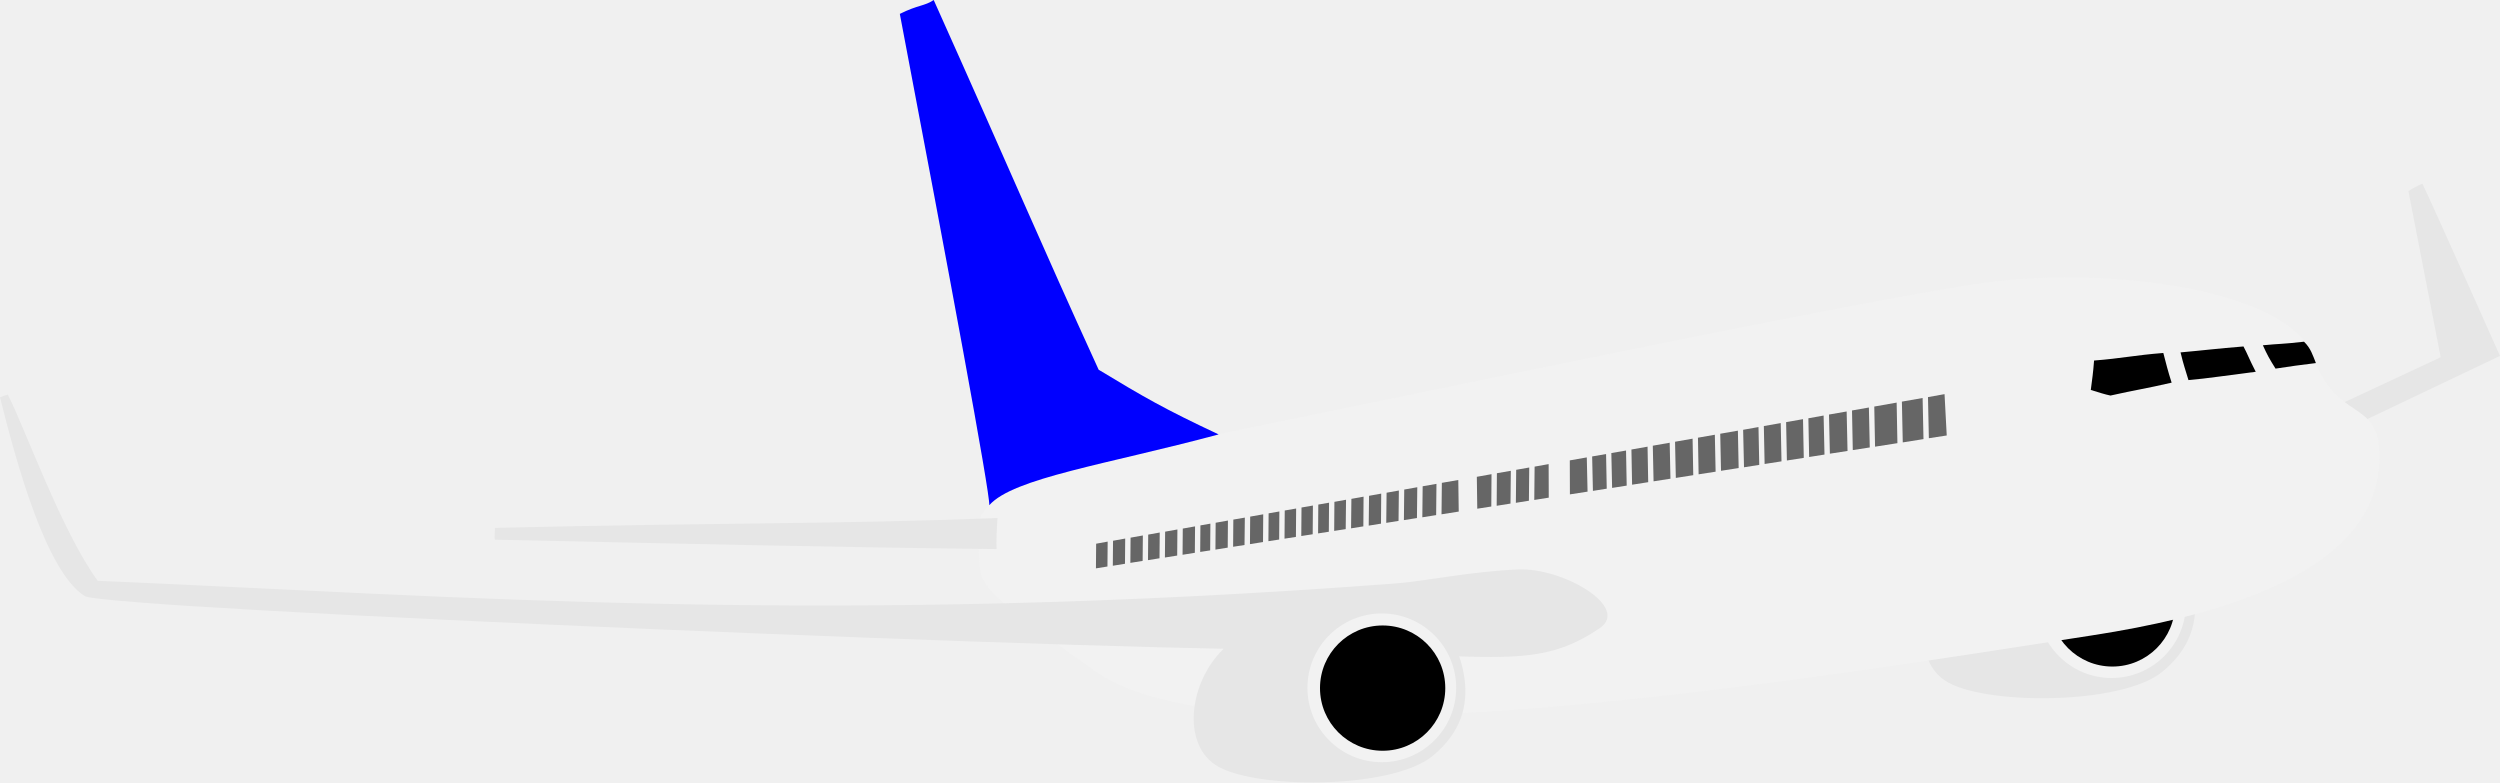
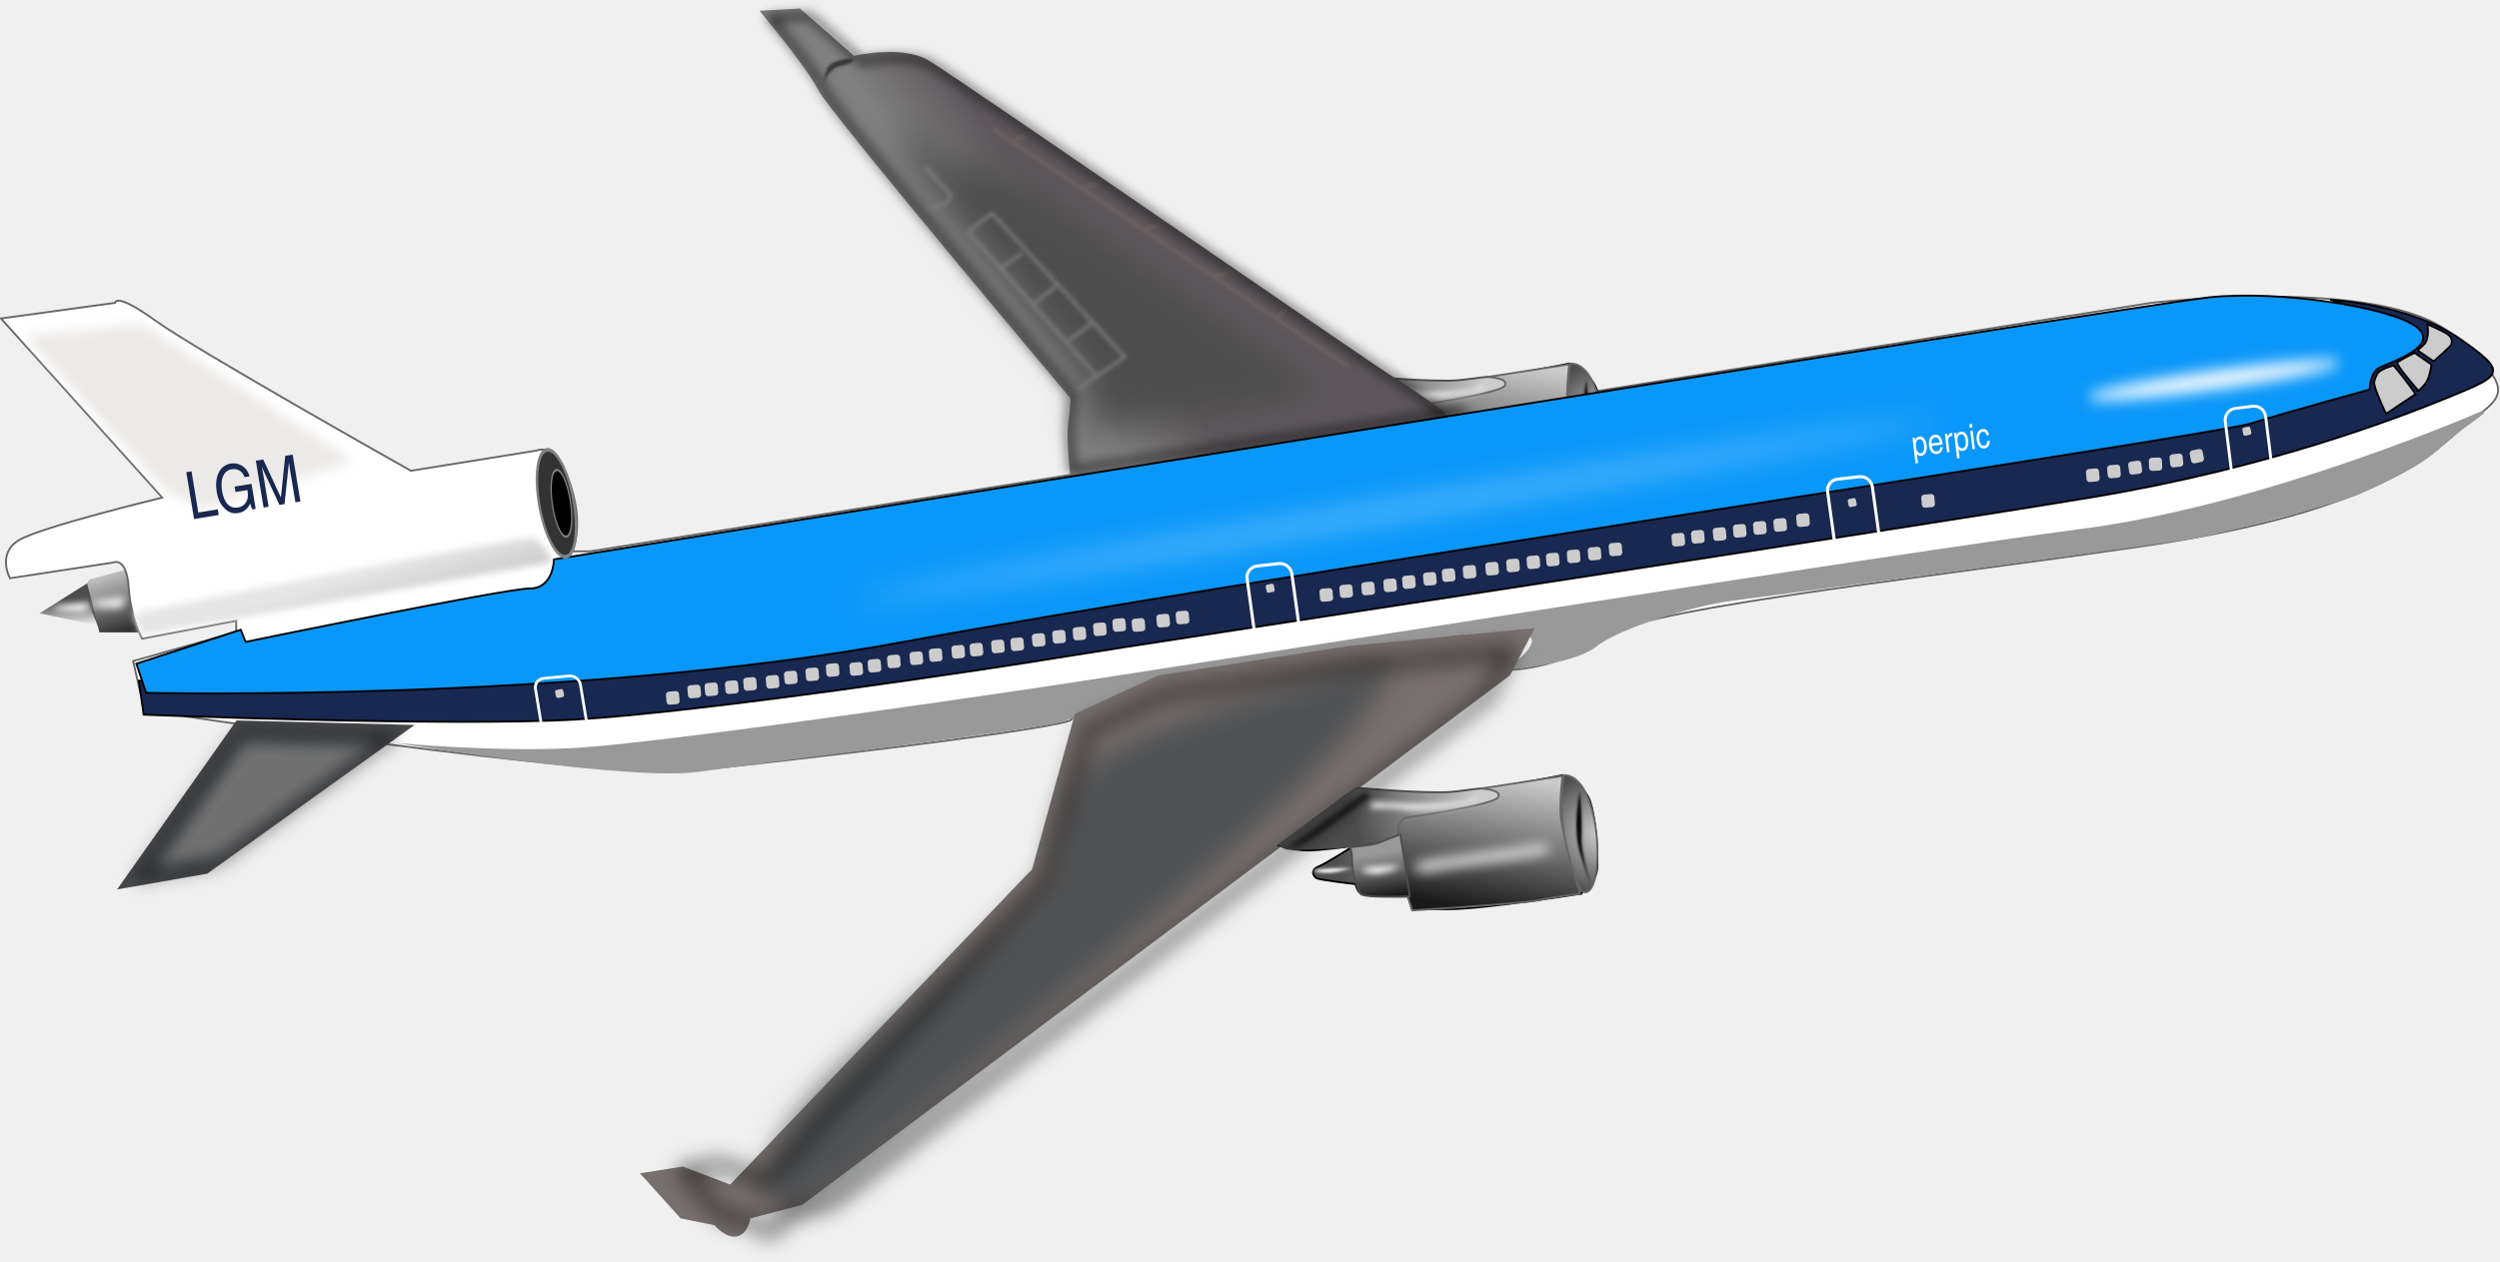
- <svg xmlns="http://www.w3.org/2000/svg" id="svg2" viewBox="0 0 712.56 223.02" version="1.0">
-   <g id="layer4" transform="translate(-64.57 -131.47)">
-     <g id="g3135">
-       <path id="rect3715" style="fill:#e6e6e6" d="m751.02 185.92s2.581-1.57 3.978-2.113c3.447 7.147 22.129 49.107 22.129 49.107l-37.951 18.068-6.857-4.67 27.901-13.025-9.2-47.366z" />
-       <g id="g2910">
-         <path id="path3766" style="fill:#e6e6e6" d="m620.99 292.73c10.458-10.458 63.729-28.995 68.984 8.053 1.099 7.777-0.997 15.532-9.117 22.184-11.732 9.612-51.595 9.549-61.994 2.431-9.441-6.462-7.184-23.357 2.127-32.669z" />
-         <path id="path3768" style="fill:#f2f2f2" d="m478.18 329.27c0 11.371-9.218 20.589-20.589 20.589s-20.589-9.218-20.589-20.589 9.218-20.589 20.589-20.589 20.589 9.218 20.589 20.589z" transform="matrix(1.0295 0 0 1.0295 195.33 -35.467)" />
-         <path id="path3770" style="fill:#000000" d="m478.18 329.27c0 11.371-9.218 20.589-20.589 20.589s-20.589-9.218-20.589-20.589 9.218-20.589 20.589-20.589 20.589 9.218 20.589 20.589z" transform="matrix(.86716 0 0 .86716 269.85 18.069)" />
-       </g>
-       <path id="path2876" style="fill:#f2f2f2" d="m413 255c83.115-17.064 175.62-36.402 213.68-42.423 38.061-6.021 90.559 1.481 97.194 20.492 6.636 19.011 18.908 11.722 18.912 28.353s-10.472 40.145-81.972 51.155-242.31 39.548-283.79 10.38c-41.482-29.168-30.997-24.317-34.133-39.275 0.4-18.16 39.55-20.21 70.11-28.68" />
-       <path id="path3563" style="fill:#666666" d="m618.81 243.81-4.719 0.844 0.25 11.719 5.094-0.781-0.625-11.781z" />
-       <path id="path3561" style="fill:#666666" d="m612.56 244.91-5.906 1.031 0.25 11.625 5.906-0.938-0.25-11.719z" />
-       <path id="path3559" style="fill:#666666" d="m605.16 246.22-6.375 1.125 0.219 11.438 6.375-1-0.219-11.562z" />
-       <path id="path3557" style="fill:#666666" d="m597.25 247.62-4.812 0.844l0.22 11.29 4.84-0.75-0.25-11.38z" />
-       <path id="path3555" style="fill:#666666" d="m590.91 248.75-5.031 0.875 0.25 11.156 5.031-0.781-0.25-11.25z" />
-       <path id="path3553" style="fill:#666666" d="m584.34 249.91-4.34 0.78l0.219 11.031 4.375-0.688-0.25-11.125z" />
-       <path id="path3551" style="fill:#666666" d="m578.47 250.94-4.812 0.844 0.219 10.938 4.812-0.75-0.219-11.031z" />
-       <path id="path3549" style="fill:#666666" d="m572.12 252.06-4.812 0.844 0.219 10.812 4.812-0.75-0.219-10.906z" />
-       <path id="path3547" style="fill:#666666" d="m565.78 253.19-4.375 0.781 0.25 10.688 4.344-0.688-0.219-10.781z" />
-       <path id="path3545" style="fill:#666666" d="m559.91 254.22-5.031 0.875 0.219 10.562 5.031-0.781-0.219-10.656z" />
-       <path id="path3543" style="fill:#666666" d="m553.34 255.38-4.812 0.844 0.188 10.438 4.844-0.75-0.219-10.531z" />
-       <path id="path3541" style="fill:#666666" d="m547 256.5-5 0.875 0.219 10.312 4.969-0.781l-0.19-10.41z" />
-       <path id="path3539" style="fill:#666666" d="m540.47 257.66-4.812 0.844 0.219 10.156 4.812-0.75-0.219-10.25z" />
-       <path id="path3537" style="fill:#666666" d="m534.16 258.78-4.594 0.812 0.188 10.031 4.594-0.719-0.188-10.125z" />
-       <path id="path3535" style="fill:#666666" d="m528.03 259.88-4.188 0.719 0.219 9.938 4.156-0.656-0.188-10z" />
-       <path id="path3533" style="fill:#666666" d="m522.34 260.88-3.969 0.688 0.219 9.812 3.938-0.625-0.188-9.875z" />
-       <path id="path3531" style="fill:#666666" d="m516.84 261.84-4.84 0.85l0.031 9.688 5.031-0.781-0.219-9.75z" />
-       <path id="path3529" style="fill:#666666" d="m505.97 263.75-4 0.719-0.094 9.5 4.125-0.656-0.031-9.562z" />
-       <path id="path3527" style="fill:#666666" d="m500.44 264.72-3.719 0.656-0.094 9.406 3.719-0.594 0.094-9.469z" />
-       <path id="path3525" style="fill:#666666" d="m495.19 265.66-3.969 0.688-0.062 9.281 3.938-0.625 0.094-9.344z" />
-       <path id="path3523" style="fill:#666666" d="m489.69 266.62-4.188 0.75 0.125 9.094 4-0.625 0.062-9.219z" />
-       <path id="path3521" style="fill:#666666" d="m480.22 268.28-4.688 0.812-0.094 8.969 4.906-0.781-0.125-9z" />
-       <path id="path3519" style="fill:#666666" d="m474 269.38-3.938 0.688-0.094 8.844 3.938-0.625l0.09-8.9z" />
-       <path id="path3517" style="fill:#666666" d="m468.53 270.34-3.72 0.66l-0.094 8.719 3.719-0.594 0.094-8.781z" />
-       <path id="path3515" style="fill:#666666" d="m463.28 271.28-3.5 0.625-0.094 8.594 3.5-0.562 0.094-8.656z" />
-       <path id="path3513" style="fill:#666666" d="m458.25 272.16-3.469 0.625-0.094 8.5 3.5-0.562 0.062-8.562z" />
-       <path id="path3511" style="fill:#666666" d="m453.22 273.03-3.469 0.625-0.094 8.406 3.5-0.562 0.062-8.469z" />
-       <path id="path3509" style="fill:#666666" d="m448.22 273.91-3.312 0.594-0.062 8.281 3.281-0.5 0.094-8.375z" />
-       <path id="path3507" style="fill:#666666" d="m443.38 274.75-3.062 0.531-0.062 8.219 3.062-0.469 0.062-8.281z" />
-       <path id="path3505" style="fill:#666666" d="m438.78 275.56-3.25 0.562-0.062 8.125 3.25-0.5 0.062-8.188z" />
-       <path id="path3503" style="fill:#666666" d="m434 276.41-3.25 0.562-0.062 8.031 3.25-0.5 0.062-8.094z" />
-       <path id="path3501" style="fill:#666666" d="m429.22 277.25-3.062 0.531-0.062 7.938 3.062-0.469 0.062-8z" />
-       <path id="path3499" style="fill:#666666" d="m424.62 278.06-3.719 0.656-0.062 7.844 3.719-0.594 0.062-7.906z" />
-       <path id="path3497" style="fill:#666666" d="m419.38 279-3.281 0.562-0.062 7.75 3.25-0.5l0.09-7.81z" />
-       <path id="path3495" style="fill:#666666" d="m414.56 279.84-3.5 0.625-0.062 7.656 3.5-0.562 0.062-7.719z" />
-       <path id="path3493" style="fill:#666666" d="m409.56 280.72-2.844 0.5-0.062 7.562 2.844-0.438 0.062-7.625z" />
-       <path id="path3491" style="fill:#666666" d="m405.19 281.5-3.5 0.625-0.062 7.469 3.5-0.562 0.062-7.531z" />
-       <path id="path3489" style="fill:#666666" d="m400.16 282.38-3.5 0.625-0.062 7.375 3.5-0.562 0.062-7.438z" />
-       <path id="path3487" style="fill:#666666" d="m395.12 283.25-3.281 0.594-0.062 7.281 3.281-0.531 0.062-7.344z" />
-       <path id="path3485" style="fill:#666666" d="m390.31 284.09-3.5 0.625-0.062 7.188 3.5-0.562 0.062-7.25z" />
-       <path id="path3483" style="fill:#666666" d="m385.28 284.97-3.469 0.625-0.062 7.125 3.469-0.562 0.062-7.188z" />
-       <path id="path3481" style="fill:#666666" d="m380.28 285.84-3.28 0.6l-0.062 7.031 3.281-0.531 0.062-7.094z" />
-       <g id="g2902">
-         <path id="rect2847" style="fill:#000000" d="m686.08 231.91c6.808-0.604 9.998-1.056 17.933-1.692 1.168 2.183 1.507 3.343 3.496 7.218-6.695 0.83-14.316 1.98-19.174 2.369-0.91-3.108-1.394-4.245-2.256-7.895z" />
-         <path id="rect2847-1" style="fill:#000000" d="m709.54 229.88c5.116-0.492 5.035-0.266 11.73-1.015 1.934 1.881 2.465 3.794 3.384 6.09-5.116 0.604-6.534 0.852-11.504 1.579-1.813-2.882-2.409-4.02-3.609-6.654z" />
-         <path id="rect2847-7" style="fill:#000000" d="m661.43 234.23c7.823-0.604 11.576-1.518 19.737-2.154 0.83 3.199 1.281 5.035 2.369 8.459-7.523 1.741-10.246 2.059-17.428 3.678-1.688-0.354-3.158-0.844-5.612-1.594 0.415-3.345 0.648-4.561 0.934-8.388z" />
-       </g>
-       <path id="rect3719" style="fill:#e6e6e6" d="m66.786 243.93c4.946 9.582 15.187 38.681 25.625 53.08 101.92 4.331 208.26 13.05 370.59 0.702 7.165-0.545 21.019-3.393 34.327-3.938 12.777-0.522 32.022 10.765 23.168 16.765-11.233 7.612-20.132 8.517-37.257 8.105-21.794-0.525-28.02-2.494-41.415-2.076-40.523 1.267-347.08-11.41-353.11-15.204-10.99-6.913-19.467-37.922-24.139-56.643 0.833-0.337 1.344-0.562 2.216-0.792z" />
-       <g id="g2918">
-         <path id="rect3754" style="fill:#e6e6e6" d="m412.99 316.73c10.458-10.458 63.729-28.995 68.984 8.053 1.099 7.777-0.997 15.532-9.117 22.184-11.732 9.612-51.595 9.549-61.994 2.431-9.441-6.462-7.184-23.357 2.127-32.669z" />
-         <path id="path3730-1" style="fill:#f2f2f2" d="m478.18 329.27c0 11.371-9.218 20.589-20.589 20.589s-20.589-9.218-20.589-20.589 9.218-20.589 20.589-20.589 20.589 9.218 20.589 20.589z" transform="matrix(1.0295 0 0 1.0295 -12.672 -11.467)" />
-         <path id="path3730" style="fill:#000000" d="m478.18 329.27c0 11.371-9.218 20.589-20.589 20.589s-20.589-9.218-20.589-20.589 9.218-20.589 20.589-20.589 20.589 9.218 20.589 20.589z" transform="matrix(.86716 0 0 .86716 61.85 42.069)" />
-       </g>
-       <path id="rect2939" style="fill:#0000ff" d="m321.04 135.43c5.143-2.584 7.067-2.193 9.657-3.959 22.895 51.067 29.514 67.075 47.014 105.38 12.98 7.845 18.607 11.114 34.195 18.44-32.095 8.618-58.487 12.397-65.365 20.169 0.265-3.222-11.601-67.068-25.501-140.03z" />
-       <path id="rect3723" style="fill:#e6e6e6" d="m205.64 281.93c67.179-1.578 95.158-0.985 143.25-2.804-0.235 2.835-0.382 7.097-0.268 8.844-49.438-0.564-90.404-1.551-142.97-2.677-0.255-0.812 0.006-1.799-0.008-3.363h0z" />
+ <svg xmlns="http://www.w3.org/2000/svg" xmlns:xlink="http://www.w3.org/1999/xlink" id="svg2" viewBox="0 0 577.42 291.66" version="1.1">
+   <defs id="defs4">
+     <linearGradient id="linearGradient4079">
+       <stop id="stop4081" style="stop-color:#999999" offset="0" />
+       <stop id="stop4083" style="stop-color:#4d4d4d" offset="1" />
+     </linearGradient>
+     <linearGradient id="linearGradient4071">
+       <stop id="stop4073" style="stop-color:#999999" offset="0" />
+       <stop id="stop4075" style="stop-color:#1a1a1a" offset="1" />
+     </linearGradient>
+     <linearGradient id="linearGradient3989">
+       <stop id="stop3991" style="stop-color:#cccccc" offset="0" />
+       <stop id="stop3993" style="stop-color:#4d4d4d" offset="1" />
+     </linearGradient>
+     <linearGradient id="linearGradient3799">
+       <stop id="stop3801" style="stop-color:#cccccc" offset="0" />
+       <stop id="stop3803" style="stop-color:#1a1a1a" offset="1" />
+     </linearGradient>
+     <filter id="filter3628" height="1.807" width="1.126" color-interpolation-filters="sRGB" y="-.403" x="-.063">
+       <feGaussianBlur id="feGaussianBlur3630" stdDeviation="3.522" />
+     </filter>
+     <filter id="filter3646" height="1.345" width="1.058" color-interpolation-filters="sRGB" y="-.172" x="-.029">
+       <feGaussianBlur id="feGaussianBlur3648" stdDeviation="6.929" />
+     </filter>
+     <filter id="filter3783" height="1.083" width="1.533" color-interpolation-filters="sRGB" y="-.042" x="-.266">
+       <feGaussianBlur id="feGaussianBlur3785" stdDeviation="0.86" />
+     </filter>
+     <filter id="filter3871" height="2.163" width="1.23" color-interpolation-filters="sRGB" y="-.582" x="-.115">
+       <feGaussianBlur id="feGaussianBlur3873" stdDeviation="3.428" />
+     </filter>
+     <filter id="filter3915" height="1.206" width="1.142" color-interpolation-filters="sRGB" y="-.103" x="-.071">
+       <feGaussianBlur id="feGaussianBlur3917" stdDeviation="1.276" />
+     </filter>
+     <filter id="filter3977" height="2.185" width="1.133" color-interpolation-filters="sRGB" y="-.593" x="-.067">
+       <feGaussianBlur id="feGaussianBlur3979" stdDeviation="1.617" />
+     </filter>
+     <filter id="filter4161" height="2.802" width="1.489" color-interpolation-filters="sRGB" y="-.901" x="-.244">
+       <feGaussianBlur id="feGaussianBlur4163" stdDeviation="1.86" />
+     </filter>
+     <filter id="filter4404" color-interpolation-filters="sRGB">
+       <feGaussianBlur id="feGaussianBlur4406" stdDeviation="0.973" />
+     </filter>
+     <filter id="filter4466" color-interpolation-filters="sRGB">
+       <feGaussianBlur id="feGaussianBlur4468" stdDeviation="1.143" />
+     </filter>
+     <filter id="filter4522" height="1.353" width="1.28" color-interpolation-filters="sRGB" y="-.176" x="-.14">
+       <feGaussianBlur id="feGaussianBlur4524" stdDeviation="0.929" />
+     </filter>
+     <filter id="filter4556" height="1.304" width="1.198" color-interpolation-filters="sRGB" y="-.152" x="-.099">
+       <feGaussianBlur id="feGaussianBlur4558" stdDeviation="14.587" />
+     </filter>
+     <filter id="filter4578" color-interpolation-filters="sRGB">
+       <feGaussianBlur id="feGaussianBlur4580" stdDeviation="3.05" />
+     </filter>
+     <filter id="filter4633" color-interpolation-filters="sRGB">
+       <feGaussianBlur id="feGaussianBlur4635" stdDeviation="7.695" />
+     </filter>
+     <filter id="filter4655" color-interpolation-filters="sRGB">
+       <feGaussianBlur id="feGaussianBlur4657" stdDeviation="5.613" />
+     </filter>
+     <filter id="filter4689" height="1.265" width="1.151" color-interpolation-filters="sRGB" y="-.132" x="-.075">
+       <feGaussianBlur id="feGaussianBlur4691" stdDeviation="3.951" />
+     </filter>
+     <filter id="filter4731" height="1.298" width="1.169" color-interpolation-filters="sRGB" y="-.149" x="-.085">
+       <feGaussianBlur id="feGaussianBlur4733" stdDeviation="4.735" />
+     </filter>
+     <filter id="filter4765" color-interpolation-filters="sRGB">
+       <feGaussianBlur id="feGaussianBlur4767" stdDeviation="2.834" />
+     </filter>
+     <filter id="filter4797" color-interpolation-filters="sRGB">
+       <feGaussianBlur id="feGaussianBlur4799" stdDeviation="2.054" />
+     </filter>
+     <filter id="filter4957" height="2.915" width="1.501" color-interpolation-filters="sRGB" y="-.958" x="-.251">
+       <feGaussianBlur id="feGaussianBlur4959" stdDeviation="2.02" />
+     </filter>
+     <linearGradient id="linearGradient5116" y2="-175.33" gradientUnits="userSpaceOnUse" x2="1061.3" y1="-143.5" x1="1051.2">
+       <stop id="stop4813" style="stop-color:#333333" offset="0" />
+       <stop id="stop4815" style="stop-color:#cccccc" offset="1" />
+     </linearGradient>
+     <linearGradient id="linearGradient5118" y2="-147.84" gradientUnits="userSpaceOnUse" x2="1070.7" y1="-163.03" x1="1072.1">
+       <stop id="stop4965" style="stop-color:#4d4d4d" offset="0" />
+       <stop id="stop4967" style="stop-color:#1a1a1a;stop-opacity:0" offset="1" />
+     </linearGradient>
+     <linearGradient id="linearGradient5120" y2="846.81" xlink:href="#linearGradient4079" gradientUnits="userSpaceOnUse" x2="355.19" y1="837.57" x1="307.03" />
+     <linearGradient id="linearGradient5122" y2="830.22" xlink:href="#linearGradient3989" gradientUnits="userSpaceOnUse" x2="342.58" y1="808.56" x1="276.59" />
+     <linearGradient id="linearGradient5124" y2="862.87" xlink:href="#linearGradient3799" gradientUnits="userSpaceOnUse" x2="275.96" gradientTransform="matrix(1.0043 0 0 .99997 -1.409 .024926)" y1="790.41" x1="263.56" />
+     <radialGradient id="radialGradient5126" xlink:href="#linearGradient3989" gradientUnits="userSpaceOnUse" cy="823.68" cx="237.5" gradientTransform="matrix(-1.7362 2.7329 -2.6692 -1.6958 2828.6 1569.3)" r="9.998" />
+     <linearGradient id="linearGradient5128" y2="855.61" xlink:href="#linearGradient4071" gradientUnits="userSpaceOnUse" x2="333.75" y1="832.52" x1="337.54" />
+     <linearGradient id="linearGradient5130" y2="533.79" gradientUnits="userSpaceOnUse" x2="532.36" y1="507.59" x1="496.18">
+       <stop id="stop4528" style="stop-color:#5d575b" offset="0" />
+       <stop id="stop4530" style="stop-color:#808080" offset="1" />
+     </linearGradient>
+     <linearGradient id="linearGradient5132" y2="589.34" gradientUnits="userSpaceOnUse" x2="857.68" y1="606.18" x1="716.14">
+       <stop id="stop2925" style="stop-color:#000000" offset="0" />
+       <stop id="stop2927" style="stop-color:#000000;stop-opacity:0" offset="1" />
+     </linearGradient>
+     <linearGradient id="linearGradient5144" y2="707.38" gradientUnits="userSpaceOnUse" x2="881.91" y1="686.74" x1="887.79">
+       <stop id="stop4773" style="stop-color:#e6e6e6" offset="0" />
+       <stop id="stop4775" style="stop-color:#cccccc" offset="1" />
+     </linearGradient>
+   </defs>
+   <g id="layer1" transform="translate(-114.24 -567.98)">
+     <g id="g5277">
+       <path id="path3680" style="fill:#ffffff" d="m690.09 655.13s5.009 5.566-5.009 10.575c-10.018 5.009-70.685 25.046-121.33 31.168-50.648 6.122-190.35 28.385-190.35 28.385l-77.92 13.358s-59.553 3.896-69.572 3.339c-10.018-0.557-29.498-2.783-29.498-2.783s13.914-2.783 17.81-2.783 36.734-0.557 68.458-5.566c31.725-5.009 144.71-22.263 153.06-25.046 8.349-2.783 112.43-15.027 120.78-17.254 8.349-2.226 64.562-10.018 69.015-12.245 4.453-2.226 25.046-5.566 31.168-7.792 6.122-2.226 30.611-13.358 30.611-13.358h2.783z" />
+       <g id="g4973" transform="matrix(-.43496 0 0 .43496 597.56 776.88)">
+         <path id="path4809" style="fill:url(#linearGradient5116)" d="m1036-144.22h22.427c0.939-7.083 11.25-22.029 5.064-28.214l-21.703-5.788s-0.724 13.745-2.894 21.703c-2.17 7.958-2.17 12.299-2.894 12.299z" />
+         <path id="path4819" style="filter:url(#filter4957);fill:#ffffff" transform="matrix(.99815 .060774 -.060774 .99815 -7.7625 -64.327)" d="m1043.9-162.3s23.15 0.723 18.81 2.894c-4.341 2.17-15.916 2.17-15.916 2.17l-2.894-5.064z" />
+         <path id="path4961" style="fill:url(#linearGradient5118)" d="m1064.9-170.26 25.321 15.916-31.108 6.511 5.787-22.427z" />
+         <path id="path4971" d="m1043.9-162.3s23.15 0.723 18.81 2.894c-4.341 2.17-15.916 2.17-15.916 2.17l-2.894-5.064z" style="filter:url(#filter4957);fill:#ffffff" transform="matrix(.99815 .046173 -.060774 .75834 11.771 -84.831)" />
+       </g>
+       <path id="path2844" style="stroke:#666666;stroke-width:.435px;fill:#ffffff" d="m250.59 695.43 360.76-57.453s53.312-6.211 69.357 7.246 11.387 14.493 3.623 20.704c-7.764 6.211-18.633 20.186-76.086 28.468-57.453 8.281-116.98 14.493-125.77 21.739-8.799 7.246-21.739 6.729-21.739 6.729s12.422-4.141 6.729-8.281c-5.694-4.141-97.825 13.457-97.825 13.457s-6.729 4.141-7.764 6.211-67.804 9.834-87.991 11.905c-20.186 2.07-126.29-13.975-126.29-13.975l-2.588-11.387 23.809-6.729v-2.588l-21.739 4.141s-2.588-4.658-3.106-11.905c-0.518-7.246-3.623-5.694-3.623-5.694l-23.809 3.623s-3.106-5.694 2.07-8.799c5.176-3.106 33.126-9.834 33.126-9.834l-37.267-41.407 26.397-3.623s0-2.588 9.317 4.141 59.005 34.679 59.005 34.679l28.985-4.658s3.599-1.726 6.234 3.865c5.679 12.048 2.047 19.427 2.047 19.427h4.141z" />
+       <path id="path2848" style="stroke:#000000;stroke-width:.435px;fill:#192851" d="m652.82 637.26s18.51 1.122 29.728 8.975 10.096 8.414-2.244 13.462c-12.34 5.048-41.507 16.266-81.332 22.997-39.824 6.731-221.56 34.215-238.39 37.02-16.827 2.804-84.136 12.901-113.3 14.584-29.167 1.683-99.842-1.122-99.842-1.122l-1.122-7.853s57.213 2.244 97.037-0.561 338.79-50.482 362.91-55.53c24.119-5.048 49.921-11.779 49.921-11.779s15.144-11.779 10.657-14.584c-4.487-2.804-14.584-5.609-14.023-5.609z" />
+       <g id="g4181" transform="matrix(-.43496 0 0 .43496 579.77 308.18)">
+         <path id="path4183" style="stroke:#000000;stroke-width:1px;fill:#e6e6e6" d="m235.44 792.4s-8.799 2.666-12.532 9.865c-3.733 7.199-5.599 31.996-4.533 38.928 1.067 6.932 8.799 12.265 8.799 12.265s7.999-22.664 8.532-38.128c0.533-15.465 0.8-22.93-0.267-22.93z" />
+         <path id="path4185" style="stroke:#000000;stroke-width:1px;fill:url(#linearGradient5120)" d="m344.76 797.46s-33.329 3.733-52.26 2.133-55.726-9.066-55.726-9.066 0.267 26.13-2.4 38.128-7.732 24.797-7.732 24.797 51.993 8.266 70.658 8.266c18.664 0 19.464-0.267 19.464-0.267l1.866-6.399s22.397 0 24.797-1.333c2.4-1.333 3.2-5.333 3.2-5.333s19.198-2.133 20.797-3.2c1.6-1.067 3.466-4.266-1.067-6.133-4.533-1.866-18.664-10.932-18.664-10.932s17.598 2.4 24.264 2.4c6.666 0 15.465-2.666 15.465-2.666l-35.995-26.663-6.666-3.733z" />
+         <path id="path4187" style="stroke:#4d4d4d;stroke-width:1px;fill:url(#linearGradient5122)" d="m345.94 797.21s-38.251 3.363-50.862 2.102c-12.61-1.261-21.846-3.658-23.96 0-7.657 13.25 32.885 12.699 39.933 13.451 6.489 0.693 12.19 1.261 12.19 5.044 0 3.783 0.841 7.146 10.088 8.407 9.248 1.261 21.017 2.942 27.322 2.942 6.305 0 20.597 1.261 23.539 0 2.942-1.261 2.942-1.681 2.942-1.681l-41.194-30.265z" />
+         <path id="path4189" style="stroke:#666666;stroke-width:1.002px;fill:url(#linearGradient5124)" d="m324.09 817.39s-2.533 29.003-5.066 36.989l-2.533 7.986s-60.371-3.783-67.548-5.464c-7.177-1.681-21.531-3.363-21.531-3.363s9.288-32.366 10.132-40.352c0.844-7.986-0.844-22.278-0.844-22.278l43.484 6.725s-11.821 0.42-9.288 4.624c2.533 4.203 49.816 10.929 49.816 10.929l3.377 4.203z" />
+         <path id="path4191" style="stroke:#666666;stroke-width:1px;fill:url(#radialGradient5126)" d="m236.23 790.49c-21.549-0.79-22.884 70.793-9.248 61.37 6.914-17.751 12.305-34.755 9.248-61.37z" />
+         <path id="path4193" style="filter:url(#filter3783);fill:#000000" d="m227.41 798.89s4.204 19.336 0 32.787-5.885 16.814-5.885 16.814 5.465-15.973 5.044-25.221c-0.42-9.248 0.841-23.539 0.841-24.38z" />
+         <path id="path4195" style="filter:url(#filter3871);fill:#f9f9f9" d="m244.64 827.48s58.848 7.566 66.415 9.248c7.566 1.681 5.465 6.726-5.885 4.204-11.349-2.522-59.269-7.987-60.53-9.668s-0.42-3.783 0-3.783z" />
+         <path id="path4197" style="filter:url(#filter3915);fill:#1a1a1a" d="m338.8 801.84s24.8 18.495 31.946 22.699c7.146 4.204 15.553 7.146 8.827 2.522-6.726-4.624-38.251-27.322-38.251-27.322l-2.522 2.102z" />
+         <path id="path4199" style="filter:url(#filter3977);fill:#ffffff" d="m337.96 804.78s-21.858 1.681-30.265 1.261c-8.407-0.42-19.756-0.841-21.438-2.102-1.681-1.261-9.668-2.942-2.942 0.42 6.726 3.363 30.685 5.465 37.411 4.203 6.726-1.261 18.075-0.42 18.075-0.42l-0.841-3.363z" />
+         <path id="path4201" style="stroke:#4d4d4d;stroke-width:1px;fill:url(#linearGradient5128)" d="m317.78 854.8s23.96 1.261 26.061-1.261c2.102-2.522 4.624-11.77 4.624-17.655 0-5.885 1.261-7.146 1.261-7.146s-12.19-0.841-15.973-2.522c-3.783-1.681-10.929-4.204-10.929-4.204l-5.044 32.787z" />
+         <path id="path4203" d="m325.35 837.15s20.177 0.42 18.075 2.942c-2.102 2.522-8.407 2.522-12.19 0.841s-6.305-2.942-5.885-3.783z" style="filter:url(#filter4161);fill:#ffffff" transform="matrix(1.0927 0 0 .84861 -32.269 128.16)" />
+         <path id="path4205" style="filter:url(#filter4161);fill:#ffffff" transform="matrix(1 0 0 .54584 0 381.88)" d="m350.15 838.83s20.177 0.42 18.075 2.942c-2.102 2.522-8.407 2.522-12.19 0.841s-6.305-2.942-5.885-3.783z" />
+       </g>
+       <g id="g4602" transform="matrix(-.43496 0 0 .43496 578.22 403.33)">
+         <path id="path2934" style="fill:url(#linearGradient5130)" d="m282.56 599.78 215.51 32.327s2.395-20.354 1.197-28.735c-1.197-8.381-1.197-13.17-1.197-13.17s128.11-152.06 134.1-164.03c5.987-11.973 31.13-41.905 31.13-41.905l-21.551-1.197-28.735 25.143s-25.143-5.987-39.511 2.395-232.28 159.24-247.84 168.82c-15.565 9.578-28.735 20.354-28.735 20.354h-14.368z" />
+         <g id="g4591">
+           <g id="g4582">
+             <text id="text2919" y="645.144" x="731.247" xml:space="preserve" style="font-size:13px;font-family:Arial Narrow;fill:#000000">
+               <tspan id="tspan2921" x="731.247" y="645.144"> </tspan>
+             </text>
+             <path id="path4534" style="filter:url(#filter4556);fill:#4d4d4d" transform="matrix(.67359 0 0 .67359 153.8 187.5)" d="m296.56 593 199.66 29.95s2.219-18.857 1.109-26.622c-1.109-7.765-1.109-12.202-1.109-12.202s118.69-140.87 124.24-151.97c5.546-11.092 28.84-38.824 28.84-38.824l-19.966-1.109-26.622 23.294s-23.294-5.546-36.605 2.219c-13.311 7.765-215.19 147.53-229.61 156.4-14.42 8.874-26.622 18.857-26.622 18.857h-13.311z" />
+             <path id="path4359" style="filter:url(#filter4404);stroke:#6b605f;stroke-width:2.1;fill:#5d575b" d="m390.51 547.57-6.891-3.446m138.4-94.182 8.614 4.594m-48.239 21.248 10.911 2.871m-43.071 18.951 9.763 3.446m-48.814 21.823 11.486 2.297m-72.359 48.239 188.94-126.34" />
+             <path id="path4425" style="filter:url(#filter4466);stroke:#808080;stroke-width:1.5;fill:none" d="m578.3 491.87-14.931-5.743-1.723-4.02 13.783-14.931m-51.685 45.942 11.486 8.04m-17.228 18.377 0.574 1.149-13.208-10.337m-18.377 20.1 12.06 9.188m-2.871 26.991-26.991-18.377 70.636-76.379 12.634 9.763-68.339 76.953" />
+             <path id="path4470" style="filter:url(#filter4522);fill:#333333" d="m613.9 409.74s12.06 0 13.783 6.317c1.723 6.317 1.723 6.317 1.723 6.317s-3.446-7.466-8.614-8.614-8.614-2.871-6.891-4.02z" />
+             <path id="path4472" style="stroke:#000000;stroke-width:1px;fill:none" d="m621.37 406.3z" />
+           </g>
+           <path id="path4560" style="filter:url(#filter4578);stroke:#000000;stroke-width:2.269;fill:none" d="m288.55 596.89 208.74 31.311s2.319-19.714 1.16-27.832c-1.16-8.118-1.16-12.756-1.16-12.756s124.08-147.28 129.88-158.87c5.798-11.597 30.151-40.588 30.151-40.588l-20.874-1.16-27.832 24.353s-24.353-5.798-38.269 2.319-224.97 154.23-240.05 163.51c-15.076 9.277-27.832 19.714-27.832 19.714h-13.916z" />
+         </g>
+       </g>
+       <path id="path2846" style="stroke:#000000;stroke-width:.435px;fill:#0997f9" d="m148 728.13s99.281 2.244 175-11.779c75.723-14.023 302.33-47.677 311.3-50.482 8.975-2.804 27.484-7.853 27.484-7.853s0-3.926 2.244-5.048 14.584-5.048 8.414-9.535c-6.17-4.487-31.411-8.414-47.677-6.731s-382.54 60.578-382.54 60.578 0 6.731-5.609 6.731-65.626 12.34-65.626 12.34l-1.122-2.804-24.119 7.853 2.244 6.731z" />
+       <path id="path2850" style="color:#000000;filter:url(#filter3628);fill:#ffffff" d="m-42.159 570.3c0 2.72-30.429 4.925-67.966 4.925s-67.966-2.205-67.966-4.925c0-2.72 30.429-4.925 67.966-4.925s67.966 2.205 67.966 4.925z" transform="matrix(-.43089 .059344 .059344 .43089 544.48 416.64)" />
+       <path id="path3632" style="color:#000000;filter:url(#filter3646);fill:#ffffff" d="m628.53 616.07c0 0.923-130.97 1.672-292.53 1.672s-292.53-0.748-292.53-1.672c0-0.923 130.97-1.672 292.53-1.672s292.53 0.748 292.53 1.672z" transform="matrix(-.42902 .07164 .07164 .42902 536.94 397.46)" />
+       <path id="path3678" style="fill:#999999" d="m687.87 662.92s-49.535 21.706-92.391 27.272c-42.856 5.566-204.26 31.168-237.66 36.177-33.394 5.009-92.391 13.358-110.2 14.471-17.81 1.113-41.743-1.113-41.743-1.113s53.988 8.905 69.572 6.679 80.703-10.018 84.599-11.688c3.896-1.67 10.093-3.386 14.545-5.055 4.453-1.67 71.167-14.981 78.402-14.981 7.235 0 16.697-1.67 15.027 2.226-1.67 3.896-7.792 6.122-7.792 6.122s17.254-1.113 22.819-5.566c5.566-4.453 22.819-9.462 31.168-10.575 8.349-1.113 102.53-13.54 107.42-14.471 5.334-1.015 32.484-7.905 37.29-10.018 16.347-7.188 17.804-9.798 21.7-13.137 3.896-3.339 9.468-6.343 7.241-6.343z" />
+       <rect id="rect3682" ry="2.676" style="color:#000000;stroke:#ffffff;stroke-width:.673;fill:none" transform="matrix(-.99235 .12345 .12345 .99235 0 0)" height="18.219" width="9.391" y="735.18" x="-550.86" />
+       <rect id="rect3686" ry=".725" style="color:#000000;fill:#cccccc" transform="matrix(-.97903 .20373 .20373 .97903 0 0)" height="3.033" width="3.033" y="784.47" x="-473.12" />
+       <rect id="rect3690" style="color:#000000;fill:#cccccc" transform="matrix(-.99413 .10817 .10817 .99413 0 0)" ry=".725" height="3.033" width="3.033" y="735.7" x="-542.07" />
+       <rect id="rect3692" style="color:#000000;fill:#cccccc" transform="matrix(-.9991 .042484 .042484 .9991 0 0)" ry=".725" width="3.033" y="699.16" x="-584.57" height="3.033" />
+       <rect id="rect3694" ry=".725" style="color:#000000;fill:#cccccc" transform="matrix(-.9909 .13457 .13457 .9909 0 0)" height="3.033" width="3.033" y="750.18" x="-512.61" />
+       <rect id="rect3696" style="color:#000000;fill:#cccccc" transform="matrix(-.99631 .085833 .085833 .99631 0 0)" ry=".725" height="3.033" width="3.033" y="724.67" x="-543.88" />
+       <rect id="rect3698" ry=".725" style="color:#000000;fill:#cccccc" transform="matrix(-.99631 .085833 .085833 .99631 0 0)" height="3.033" width="3.033" y="725.12" x="-538.93" />
+       <rect id="rect3700" style="color:#000000;fill:#cccccc" transform="matrix(-.99631 .085833 .085833 .99631 0 0)" ry=".725" height="3.033" width="3.033" y="727.76" x="-500.51" />
+       <rect id="rect3702" style="color:#000000;stroke:#ffffff;stroke-width:.708;fill:none" transform="matrix(-.9938 .11121 .13699 .99057 0 0)" ry="2.676" height="18.217" width="10.405" y="734.7" x="-448.64" />
+       <rect id="rect3704" ry=".725" style="color:#000000;fill:#cccccc" transform="matrix(-.99631 .085833 .085833 .99631 0 0)" height="3.033" width="3.033" y="729.71" x="-471.33" />
+       <rect id="rect3706" style="color:#000000;fill:#cccccc" transform="matrix(-.99631 .085833 .085833 .99631 0 0)" ry=".725" height="3.033" width="3.033" y="730.37" x="-465.99" />
+       <rect id="rect3708" ry=".725" style="color:#000000;fill:#cccccc" transform="matrix(-.99631 .085833 .085833 .99631 0 0)" height="3.033" width="3.033" y="730.65" x="-461.24" />
+       <rect id="rect3710" style="color:#000000;fill:#cccccc" transform="matrix(-.99631 .085833 .085833 .99631 0 0)" ry=".725" height="3.033" width="3.033" y="730.93" x="-456.55" />
+       <rect id="rect3712" ry=".725" style="color:#000000;fill:#cccccc" transform="matrix(-.99631 .085833 .085833 .99631 0 0)" height="3.033" width="3.033" y="731.27" x="-451.85" />
+       <rect id="rect3714" style="color:#000000;fill:#cccccc" transform="matrix(-.99631 .085833 .085833 .99631 0 0)" ry=".725" height="3.033" width="3.033" y="731.46" x="-446.79" />
+       <rect id="rect3716" ry=".725" style="color:#000000;fill:#cccccc" transform="matrix(-.99631 .085833 .085833 .99631 0 0)" height="3.033" width="3.033" y="731.75" x="-442.23" />
+       <rect id="rect3718" style="color:#000000;fill:#cccccc" transform="matrix(-.99631 .085833 .085833 .99631 0 0)" ry=".725" height="3.033" width="3.033" y="732.73" x="-427.58" />
+       <rect id="rect3720" ry=".725" style="color:#000000;fill:#cccccc" transform="matrix(-.99631 .085833 .085833 .99631 0 0)" height="3.033" width="3.033" y="733.3" x="-422.68" />
+       <rect id="rect3722" style="color:#000000;fill:#cccccc" transform="matrix(-.99631 .085833 .085833 .99631 0 0)" ry=".725" height="3.033" width="3.033" y="733.5" x="-417.81" />
+       <rect id="rect3724" ry=".725" style="color:#000000;fill:#cccccc" transform="matrix(-.99631 .085833 .085833 .99631 0 0)" height="3.033" width="3.033" y="733.83" x="-412.93" />
+       <rect id="rect3726" style="color:#000000;fill:#cccccc" transform="matrix(-.99631 .085833 .085833 .99631 0 0)" ry=".725" height="3.033" width="3.033" y="734.06" x="-408.43" />
+       <rect id="rect3728" ry=".725" style="color:#000000;fill:#cccccc" transform="matrix(-.99631 .085833 .085833 .99631 0 0)" height="3.033" width="3.033" y="734.4" x="-403.67" />
+       <rect id="rect3730" style="color:#000000;fill:#cccccc" transform="matrix(-.99631 .085833 .085833 .99631 0 0)" ry=".725" height="3.033" width="3.033" y="734.73" x="-398.79" />
+       <rect id="rect3732" ry=".725" style="color:#000000;fill:#cccccc" transform="matrix(-.99631 .085833 .085833 .99631 0 0)" height="3.033" width="3.033" y="735.02" x="-393.54" />
+       <rect id="rect3734" style="color:#000000;fill:#cccccc" transform="matrix(-.99631 .085833 .085833 .99631 0 0)" ry=".725" height="3.033" width="3.033" y="735.35" x="-388.66" />
+       <rect id="rect3736" ry=".725" style="color:#000000;fill:#cccccc" transform="matrix(-.99631 .085833 .085833 .99631 0 0)" height="3.033" width="3.033" y="735.84" x="-384.26" />
+       <rect id="rect3738" style="color:#000000;fill:#cccccc" transform="matrix(-.99631 .085833 .085833 .99631 0 0)" ry=".725" height="3.033" width="3.033" y="736.16" x="-379.38" />
+       <rect id="rect3740" ry=".725" style="color:#000000;fill:#cccccc" transform="matrix(-.99631 .085833 .085833 .99631 0 0)" height="3.033" width="3.033" y="736.53" x="-374.99" />
+       <rect id="rect3742" style="color:#000000;fill:#cccccc" transform="matrix(-.99631 .085833 .085833 .99631 0 0)" ry=".725" height="3.033" width="3.033" y="736.84" x="-369.86" />
+       <rect id="rect3744" ry=".725" style="color:#000000;fill:#cccccc" transform="matrix(-.99631 .085833 .085833 .99631 0 0)" height="3.033" width="3.033" y="737.02" x="-364.75" />
+       <rect id="rect3746" style="color:#000000;fill:#cccccc" transform="matrix(-.99631 .085833 .085833 .99631 0 0)" ry=".725" height="3.033" width="3.033" y="737.49" x="-360.1" />
+       <rect id="rect3748" ry="2.676" style="color:#000000;stroke:#ffffff;stroke-width:.708;fill:none" transform="matrix(-.9938 .11121 .13699 .99057 0 0)" height="18.217" width="10.405" y="739.74" x="-312.97" />
+       <rect id="rect3750" ry=".725" style="color:#000000;fill:#cccccc" transform="matrix(-.99631 .085833 .085833 .99631 0 0)" height="3.033" width="3.033" y="739.83" x="-326.55" />
+       <rect id="rect3752" style="color:#000000;fill:#cccccc" transform="matrix(-.99631 .085833 .085833 .99631 0 0)" ry=".725" height="3.033" width="3.033" y="740.18" x="-322.04" />
+       <rect id="rect3754" ry=".725" style="color:#000000;fill:#cccccc" transform="matrix(-.99631 .085833 .085833 .99631 0 0)" height="3.033" width="3.033" y="740.68" x="-316.27" />
+       <rect id="rect3756" style="color:#000000;fill:#cccccc" transform="matrix(-.99631 .085833 .085833 .99631 0 0)" ry=".725" height="3.033" width="3.033" y="740.3" x="-311.83" />
+       <rect id="rect3758" ry=".725" style="color:#000000;fill:#cccccc" transform="matrix(-.99631 .085833 .085833 .99631 0 0)" height="3.033" width="3.033" y="740.9" x="-307.3" />
+       <rect id="rect3760" style="color:#000000;fill:#cccccc" transform="matrix(-.99631 .085833 .085833 .99631 0 0)" ry=".725" height="3.033" width="3.033" y="741.49" x="-302.52" />
+       <rect id="rect3762" ry=".725" style="color:#000000;fill:#cccccc" transform="matrix(-.99631 .085833 .085833 .99631 0 0)" height="3.033" width="3.033" y="741.82" x="-297.76" />
+       <rect id="rect3764" style="color:#000000;fill:#cccccc" transform="matrix(-.99631 .085833 .085833 .99631 0 0)" ry=".725" height="3.033" width="3.033" y="742.16" x="-293" />
+       <rect id="rect3766" ry=".725" style="color:#000000;fill:#cccccc" transform="matrix(-.99631 .085833 .085833 .99631 0 0)" height="3.033" width="3.033" y="742.72" x="-287.98" />
+       <rect id="rect3768" style="color:#000000;fill:#cccccc" transform="matrix(-.99631 .085833 .085833 .99631 0 0)" ry=".725" height="3.033" width="3.033" y="742.83" x="-283.49" />
+       <rect id="rect3770" ry=".725" style="color:#000000;fill:#cccccc" transform="matrix(-.99631 .085833 .085833 .99631 0 0)" height="3.033" width="3.033" y="743.15" x="-278.48" />
+       <rect id="rect3772" style="color:#000000;fill:#cccccc" transform="matrix(-.99631 .085833 .085833 .99631 0 0)" ry=".725" height="3.033" width="3.033" y="743.28" x="-274.24" />
+       <rect id="rect3774" ry=".725" style="color:#000000;fill:#cccccc" transform="matrix(-.99631 .085833 .085833 .99631 0 0)" height="3.033" width="3.033" y="743.58" x="-268.99" />
+       <rect id="rect3776" style="color:#000000;fill:#cccccc" transform="matrix(-.99631 .085833 .085833 .99631 0 0)" ry=".725" height="3.033" width="3.033" y="743.93" x="-264.48" />
+       <rect id="rect3778" ry=".725" style="color:#000000;fill:#cccccc" transform="matrix(-.99631 .085833 .085833 .99631 0 0)" height="3.033" width="3.033" y="744.23" x="-259.23" />
+       <rect id="rect3780" style="color:#000000;fill:#cccccc" transform="matrix(-.99631 .085833 .085833 .99631 0 0)" ry=".725" height="3.033" width="3.033" y="744.83" x="-254.69" />
+       <rect id="rect3782" ry=".725" style="color:#000000;fill:#cccccc" transform="matrix(-.99631 .085833 .085833 .99631 0 0)" height="3.033" width="3.033" y="745.21" x="-250.43" />
+       <rect id="rect3784" style="color:#000000;fill:#cccccc" transform="matrix(-.99631 .085833 .085833 .99631 0 0)" ry=".725" height="3.033" width="3.033" y="744.99" x="-244.97" />
+       <rect id="rect3786" ry=".725" style="color:#000000;fill:#cccccc" transform="matrix(-.99631 .085833 .085833 .99631 0 0)" height="3.033" width="3.033" y="745.58" x="-240.2" />
+       <rect id="rect3788" style="color:#000000;fill:#cccccc" transform="matrix(-.99631 .085833 .085833 .99631 0 0)" ry=".725" height="3.033" width="3.033" y="745.89" x="-235.19" />
+       <rect id="rect3790" ry=".725" style="color:#000000;fill:#cccccc" transform="matrix(-.99631 .085833 .085833 .99631 0 0)" height="3.033" width="3.033" y="746.52" x="-230.91" />
+       <rect id="rect3792" style="color:#000000;fill:#cccccc" transform="matrix(-.99631 .085833 .085833 .99631 0 0)" ry=".725" height="3.033" width="3.033" y="746.56" x="-225.68" />
+       <rect id="rect3794" ry=".725" style="color:#000000;fill:#cccccc" transform="matrix(-.99631 .085833 .085833 .99631 0 0)" height="3.033" width="3.033" y="746.94" x="-221.41" />
+       <rect id="rect3796" style="color:#000000;fill:#cccccc" transform="matrix(-.99631 .085833 .085833 .99631 0 0)" ry=".725" height="3.033" width="3.033" y="747.03" x="-216.68" />
+       <rect id="rect3798" ry=".725" style="color:#000000;fill:#cccccc" transform="matrix(-.99631 .085833 .085833 .99631 0 0)" height="3.033" width="3.033" y="747.19" x="-212.68" />
+       <rect id="rect3800" style="color:#000000;fill:#cccccc" transform="matrix(-.99631 .085833 .085833 .99631 0 0)" ry=".725" height="3.033" width="3.033" y="748.24" x="-207.61" />
+       <rect id="rect3802" style="color:#000000;stroke:#ffffff;stroke-width:.653;fill:none" transform="matrix(-.99561 .093552 .16251 .98671 0 0)" ry="2.266" height="15.428" width="10.434" y="745.84" x="-127.34" />
+       <path id="path3810" style="stroke:#000000;stroke-width:.435px;fill:#cccccc" d="m665.63 663.6 6.628-4.443s0.801 0.801-1.165-1.894-3.788-4.807-3.788-4.807-3.278 0.801-3.86 2.112c-0.583 1.311-0.801 1.602-0.437 2.913 0.364 1.311 2.477 6.264 2.622 6.118z" />
+       <path id="path3812" style="stroke:#000000;stroke-width:.435px;fill:#cccccc" d="m673.06 658.28s1.821-1.311 2.404-3.278c0.583-1.967 0.583-2.768 0.583-2.768l-3.86-2.695s-3.642 1.748-4.006 2.258c-0.364 0.51 4.734 6.41 4.88 6.483z" />
+       <path id="path3814" style="stroke:#000000;stroke-width:.435px;fill:#cccccc" d="m676.55 651.51s3.933-3.423 4.079-3.86c0.146-0.437 0.364-1.53-0.728-2.331-1.093-0.801-4.807-2.404-4.807-2.404s0.656 3.351-0.801 4.734-1.457 1.311-1.457 1.311l3.715 2.549z" />
+       <rect id="rect3816" style="color:#000000;fill:#cccccc" transform="matrix(-.97903 .20373 .20373 .97903 0 0)" ry=".455" height="1.903" width="1.903" y="781.74" x="-485.04" />
+       <rect id="rect3818" ry=".455" style="color:#000000;fill:#cccccc" transform="matrix(-.97903 .20373 .20373 .97903 0 0)" height="1.903" width="1.903" y="779.32" x="-392.42" />
+       <rect id="rect3820" style="color:#000000;fill:#cccccc" transform="matrix(-.97903 .20373 .20373 .97903 0 0)" ry=".455" height="1.903" width="1.903" y="771.31" x="-256.72" />
+       <rect id="rect3822" ry=".455" style="color:#000000;fill:#cccccc" transform="matrix(-.97903 .20373 .20373 .97903 0 0)" height="1.903" width="1.903" y="761.68" x="-91.011" />
+       <path id="path2909" style="color:#000000;stroke:#808080;stroke-width:1.25;fill:#333333" d="m708.56 605.88c0 9.799-4.037 17.743-9.017 17.743-4.98 0-9.017-7.944-9.017-17.743s4.037-17.743 9.017-17.743c4.98 0 9.017 7.944 9.017 17.743z" transform="matrix(-.43726 .072732 .12502 .69566 472.96 211.96)" />
+       <path id="path2907" style="color:#000000;stroke:#808080;stroke-width:1.25;fill:url(#linearGradient5132)" d="m708.56 605.88c0 9.799-4.037 17.743-9.017 17.743-4.98 0-9.017-7.944-9.017-17.743s4.037-17.743 9.017-17.743c4.98 0 9.017 7.944 9.017 17.743z" transform="matrix(-.22993 .045324 .06574 .43351 364.98 389.96)" />
+       <path id="path2932" style="fill:#ffffff" d="m231.47 674.63s-0.213 7.912 0.639 11.762c0.852 3.849 3.62 9.623 3.62 9.623l-61.545 11.762-18.953 3.422s-2.343-8.126-2.13-10.693c0.213-2.566-0.213-5.346-4.472-4.705-4.259 0.642-19.379 3.208-19.379 3.208s-1.065-5.132 2.981-7.271c4.046-2.139 27.685-7.485 27.685-7.485l-31.305-35.499 23.213-3.422 55.795 33.361 23.851-4.063z" />
+       <path id="path2936" style="fill:#78706e" d="m463.13 724.1-163.52 122.38-11.978 3.125s-0.521 3.645-3.125 4.166c-2.604 0.521-5.208-2.604-5.208-2.604l-7.812-1.562-9.374-10.415 9.895-1.562 10.936 4.166 69.784-72.908 9.895-35.933 19.269-8.853 43.745-6.77 43.224-4.166-5.729 10.936z" />
+       <path id="path2938" style="fill:#46484b" d="m210.03 735.56-47.911 34.371-20.831 3.645 27.601-39.058 41.141 1.042z" />
+       <g id="g4167" transform="matrix(-.43496 0 0 .43496 578.22 403.33)">
+         <path id="path2942" style="stroke:#000000;stroke-width:1px;fill:#e6e6e6" d="m235.44 792.4s-8.799 2.666-12.532 9.865c-3.733 7.199-5.599 31.996-4.533 38.928 1.067 6.932 8.799 12.265 8.799 12.265s7.999-22.664 8.532-38.128c0.533-15.465 0.8-22.93-0.267-22.93z" />
+         <path id="path2940" style="stroke:#000000;stroke-width:1px;fill:url(#linearGradient5120)" d="m344.76 797.46s-33.329 3.733-52.26 2.133-55.726-9.066-55.726-9.066 0.267 26.13-2.4 38.128-7.732 24.797-7.732 24.797 51.993 8.266 70.658 8.266c18.664 0 19.464-0.267 19.464-0.267l1.866-6.399s22.397 0 24.797-1.333c2.4-1.333 3.2-5.333 3.2-5.333s19.198-2.133 20.797-3.2c1.6-1.067 3.466-4.266-1.067-6.133-4.533-1.866-18.664-10.932-18.664-10.932s17.598 2.4 24.264 2.4c6.666 0 15.465-2.666 15.465-2.666l-35.995-26.663-6.666-3.733z" />
+         <path id="path3877" style="stroke:#4d4d4d;stroke-width:1px;fill:url(#linearGradient5122)" d="m345.94 797.21s-38.251 3.363-50.862 2.102c-12.61-1.261-21.846-3.658-23.96 0-7.657 13.25 32.885 12.699 39.933 13.451 6.489 0.693 12.19 1.261 12.19 5.044 0 3.783 0.841 7.146 10.088 8.407 9.248 1.261 21.017 2.942 27.322 2.942 6.305 0 20.597 1.261 23.539 0 2.942-1.261 2.942-1.681 2.942-1.681l-41.194-30.265z" />
+         <path id="path3797" style="stroke:#666666;stroke-width:1.002px;fill:url(#linearGradient5124)" d="m324.09 817.39s-2.533 29.003-5.066 36.989l-2.533 7.986s-60.371-3.783-67.548-5.464c-7.177-1.681-21.531-3.363-21.531-3.363s9.288-32.366 10.132-40.352c0.844-7.986-0.844-22.278-0.844-22.278l43.484 6.725s-11.821 0.42-9.288 4.624c2.533 4.203 49.816 10.929 49.816 10.929l3.377 4.203z" />
+         <path id="path3747" style="stroke:#666666;stroke-width:1px;fill:url(#radialGradient5126)" d="m236.23 790.49c-21.549-0.79-22.884 70.793-9.248 61.37 6.914-17.751 12.305-34.755 9.248-61.37z" />
+         <path id="path3749" style="filter:url(#filter3783);fill:#000000" d="m227.41 798.89s4.204 19.336 0 32.787-5.885 16.814-5.885 16.814 5.465-15.973 5.044-25.221c-0.42-9.248 0.841-23.539 0.841-24.38z" />
+         <path id="path3809" style="filter:url(#filter3871);fill:#f9f9f9" d="m244.64 827.48s58.848 7.566 66.415 9.248c7.566 1.681 5.465 6.726-5.885 4.204-11.349-2.522-59.269-7.987-60.53-9.668s-0.42-3.783 0-3.783z" />
+         <path id="path3881" style="filter:url(#filter3915);fill:#1a1a1a" d="m338.8 801.84s24.8 18.495 31.946 22.699c7.146 4.204 15.553 7.146 8.827 2.522-6.726-4.624-38.251-27.322-38.251-27.322l-2.522 2.102z" />
+         <path id="path3919" style="filter:url(#filter3977);fill:#ffffff" d="m337.96 804.78s-21.858 1.681-30.265 1.261c-8.407-0.42-19.756-0.841-21.438-2.102-1.681-1.261-9.668-2.942-2.942 0.42 6.726 3.363 30.685 5.465 37.411 4.203 6.726-1.261 18.075-0.42 18.075-0.42l-0.841-3.363z" />
+         <path id="path3995" style="stroke:#4d4d4d;stroke-width:1px;fill:url(#linearGradient5128)" d="m317.78 854.8s23.96 1.261 26.061-1.261c2.102-2.522 4.624-11.77 4.624-17.655 0-5.885 1.261-7.146 1.261-7.146s-12.19-0.841-15.973-2.522c-3.783-1.681-10.929-4.204-10.929-4.204l-5.044 32.787z" />
+         <path id="path3997" style="filter:url(#filter4161);fill:#ffffff" transform="matrix(1.0927 0 0 .84861 -32.269 128.16)" d="m325.35 837.15s20.177 0.42 18.075 2.942c-2.102 2.522-8.407 2.522-12.19 0.841s-6.305-2.942-5.885-3.783z" />
+         <path id="path4165" style="filter:url(#filter4161);fill:#ffffff" transform="matrix(1 0 0 .54584 0 381.88)" d="m350.15 838.83s20.177 0.42 18.075 2.942c-2.102 2.522-8.407 2.522-12.19 0.841s-6.305-2.942-5.885-3.783z" />
+       </g>
+       <path id="path4615" d="m329.73 732.37s146.19 34.11 160.81 60.099c14.619 25.989 8.121 32.486 14.619 51.978 6.497 19.492 116.95 94.21 141.31 134.82 24.365 40.608 9.746 55.226-30.862 21.116-40.61-34.13-198.16-165.69-233.9-201.43-35.73-35.73-51.98-61.72-51.98-66.6z" style="opacity:0.88;filter:url(#filter4633);stroke:#000000;stroke-width:1px;fill:#494e51" transform="matrix(-.43496 0 0 .43496 578.22 403.33)" />
+       <path id="path4637" style="filter:url(#filter4655);stroke:#000000;stroke-width:3.47;fill:none" transform="matrix(-.4258 -.0030846 -.0047679 .44723 580.01 396.25)" d="m278.76 746.08 352.25 263.62 25.802 6.731s1.122 7.852 6.731 8.975c5.609 1.121 11.218-5.609 11.218-5.609l16.827-3.365 20.192-22.437-21.314-3.365-23.558 8.975-150.32-157.05-21.314-77.405-41.507-19.071-94.232-14.584-93.11-8.974 12.34 23.558z" />
+       <path id="path4659" style="opacity:0.73;filter:url(#filter4689);fill:#808080" transform="matrix(-.40606 0 0 .40606 551.48 426.63)" d="m862.53 772.44 87.794 62.983 38.171 6.68-50.577-71.571-75.388 1.909z" />
+       <path id="path4693" style="filter:url(#filter4731);stroke:#000000;stroke-width:2.049;fill:none" transform="matrix(-.43496 0 0 .43496 578.22 403.33)" d="m858.41 770.23 93.529 67.097 40.665 7.116-53.881-76.247-80.313 2.033z" />
+       <path id="path4735" d="m1065 548.39h-68.464l-114.11 83.679 89.384 17.116 20.92-11.411 72.268-89.384z" style="filter:url(#filter4765);fill:#eceae8" transform="matrix(-.39606 .039827 .043519 .43277 517.9 365.86)" />
+       <path id="path4769" d="m773.82 677.22 217.73 38.985 4.413-11.769s-205.96-41.928-212.58-39.721c-6.62 2.207-10.298 13.976-9.562 12.505z" style="filter:url(#filter4797);fill:url(#linearGradient5144)" transform="matrix(-.43496 0 0 .43496 578.22 403.33)" />
+       <text id="text4801" style="font-size:8.139px;font-family:Arial Narrow;fill:#ffffff" xml:space="preserve" transform="matrix(.99301 -0.118 0.118 .99301 0 0)" y="734.404" x="472.894">
+         <tspan id="tspan4803" y="734.404" x="472.894">perpic</tspan>
+       </text>
+       <text id="text4805" style="font-size:15.304px;font-family:Arial Narrow;fill:#192851" xml:space="preserve" transform="rotate(-9.3898)" y="704.696" x="43.753">
+         <tspan id="tspan4807" y="704.696" x="43.753">LGM</tspan>
+       </text>
    </g>
  </g>
</svg>
